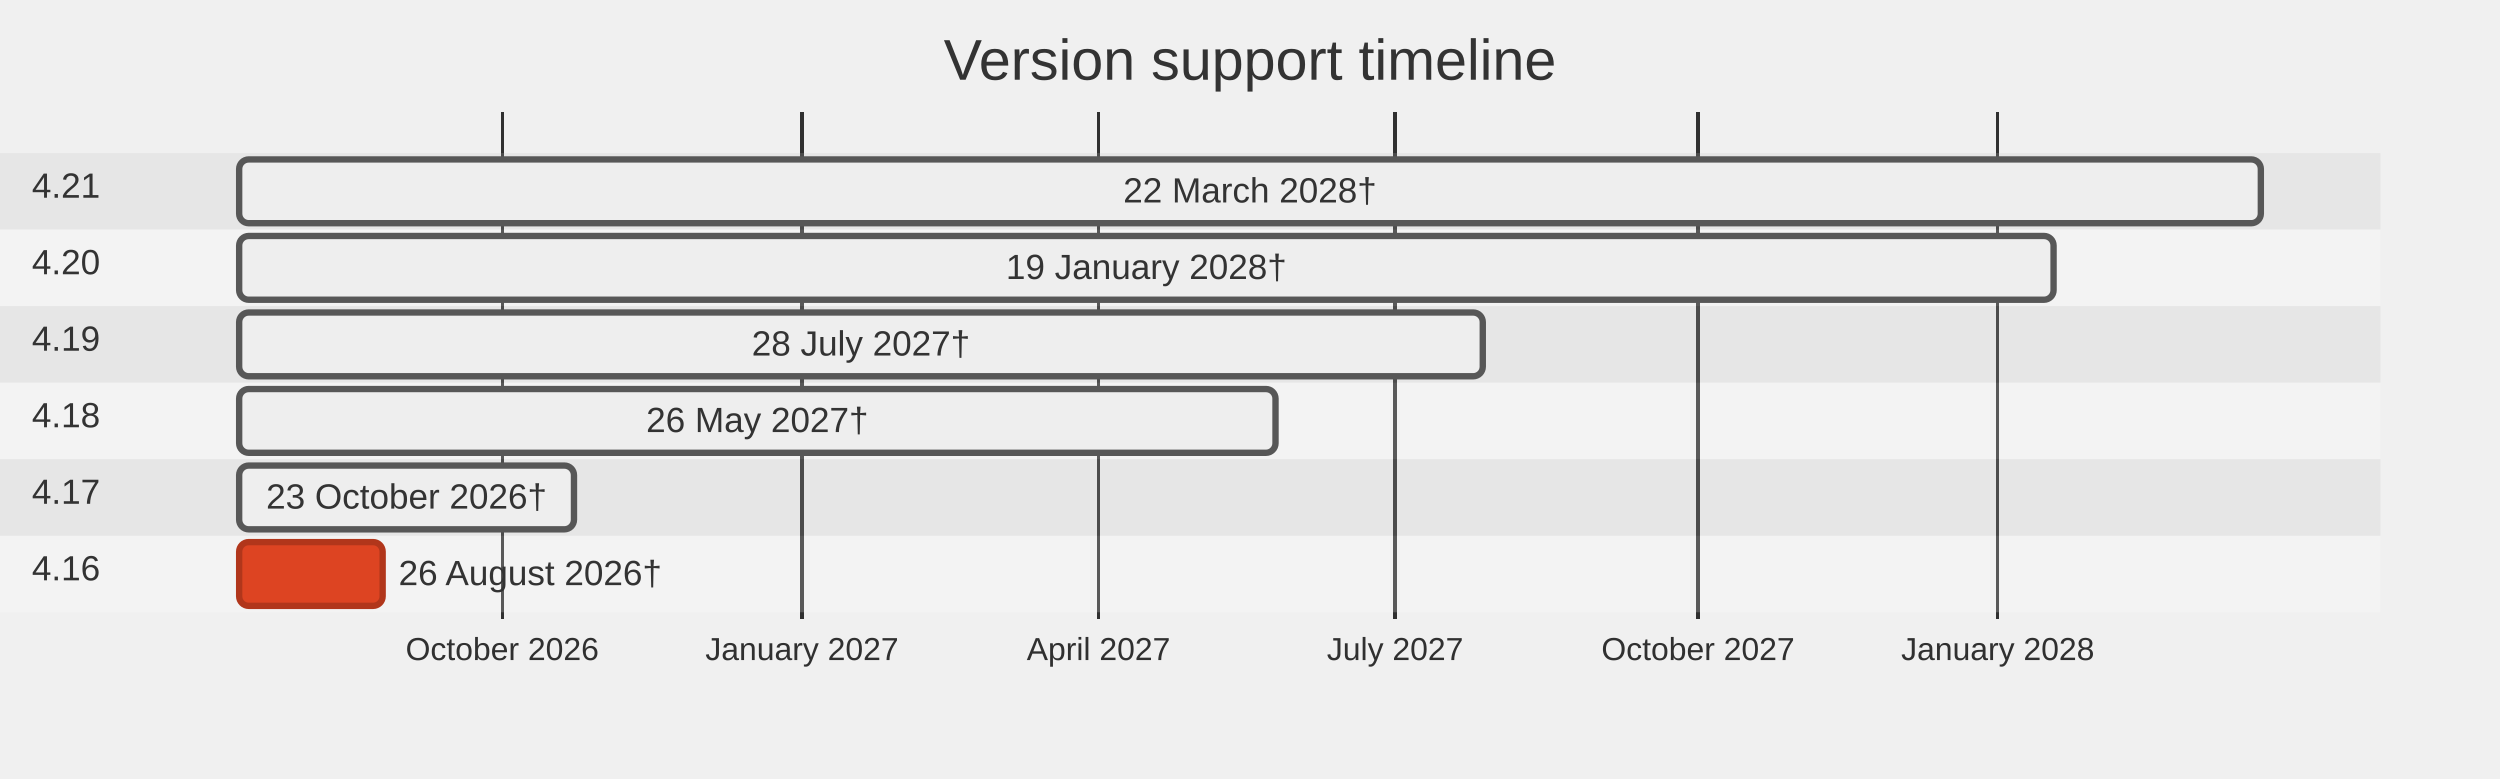
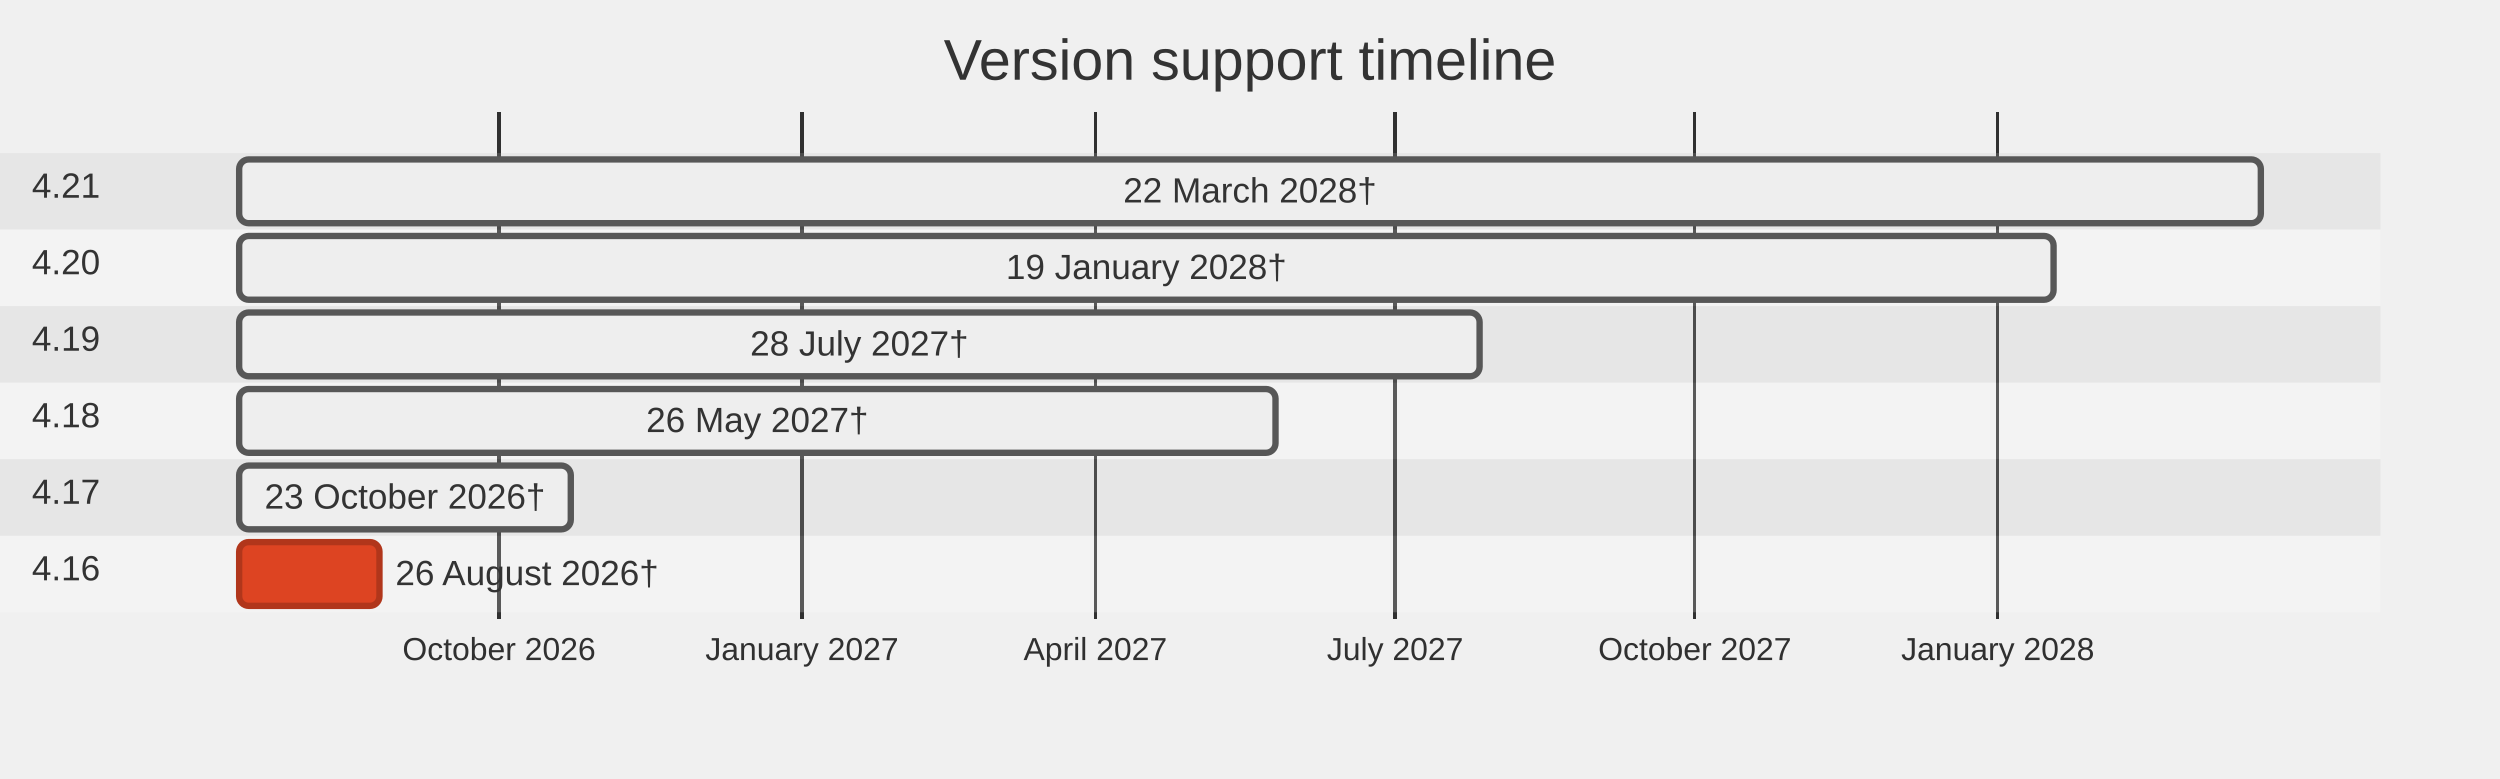
<svg xmlns="http://www.w3.org/2000/svg" id="my-svg" width="100%" viewBox="0 0 784 244" style="max-width: 784px; background-color: white;" role="graphics-document document" aria-roledescription="gantt">
  <style>#my-svg{font-family:"trebuchet ms",verdana,arial,sans-serif;font-size:16px;fill:#000000;}@keyframes edge-animation-frame{from{stroke-dashoffset:0;}}@keyframes dash{to{stroke-dashoffset:0;}}#my-svg .edge-animation-slow{stroke-dasharray:9,5!important;stroke-dashoffset:900;animation:dash 50s linear infinite;stroke-linecap:round;}#my-svg .edge-animation-fast{stroke-dasharray:9,5!important;stroke-dashoffset:900;animation:dash 20s linear infinite;stroke-linecap:round;}#my-svg .error-icon{fill:#552222;}#my-svg .error-text{fill:#552222;stroke:#552222;}#my-svg .edge-thickness-normal{stroke-width:1px;}#my-svg .edge-thickness-thick{stroke-width:3.5px;}#my-svg .edge-pattern-solid{stroke-dasharray:0;}#my-svg .edge-thickness-invisible{stroke-width:0;fill:none;}#my-svg .edge-pattern-dashed{stroke-dasharray:3;}#my-svg .edge-pattern-dotted{stroke-dasharray:2;}#my-svg .marker{fill:#666;stroke:#666;}#my-svg .marker.cross{stroke:#666;}#my-svg svg{font-family:"trebuchet ms",verdana,arial,sans-serif;font-size:16px;}#my-svg p{margin:0;}#my-svg .mermaid-main-font{font-family:"trebuchet ms",verdana,arial,sans-serif;}#my-svg .exclude-range{fill:#eeeeee;}#my-svg .section{stroke:none;opacity:0.2;}#my-svg .section0{fill:hsl(0, 0%, 73.922%);}#my-svg .section2{fill:hsl(0, 0%, 73.922%);}#my-svg .section1,#my-svg .section3{fill:white;opacity:0.2;}#my-svg .sectionTitle0{fill:#333;}#my-svg .sectionTitle1{fill:#333;}#my-svg .sectionTitle2{fill:#333;}#my-svg .sectionTitle3{fill:#333;}#my-svg .sectionTitle{text-anchor:start;font-family:"trebuchet ms",verdana,arial,sans-serif;}#my-svg .grid .tick{stroke:hsl(0, 0%, 90%);opacity:0.8;shape-rendering:crispEdges;}#my-svg .grid .tick text{font-family:"trebuchet ms",verdana,arial,sans-serif;fill:#000000;}#my-svg .grid path{stroke-width:0;}#my-svg .today{fill:none;stroke:#d42;stroke-width:2px;}#my-svg .task{stroke-width:2;}#my-svg .taskText{text-anchor:middle;font-family:"trebuchet ms",verdana,arial,sans-serif;}#my-svg .taskTextOutsideRight{fill:#333;text-anchor:start;font-family:"trebuchet ms",verdana,arial,sans-serif;}#my-svg .taskTextOutsideLeft{fill:#333;text-anchor:end;}#my-svg .task.clickable{cursor:pointer;}#my-svg .taskText.clickable{cursor:pointer;fill:#003163!important;font-weight:bold;}#my-svg .taskTextOutsideLeft.clickable{cursor:pointer;fill:#003163!important;font-weight:bold;}#my-svg .taskTextOutsideRight.clickable{cursor:pointer;fill:#003163!important;font-weight:bold;}#my-svg .taskText0,#my-svg .taskText1,#my-svg .taskText2,#my-svg .taskText3{fill:white;}#my-svg .task0,#my-svg .task1,#my-svg .task2,#my-svg .task3{fill:#707070;stroke:hsl(0, 0%, 33.922%);}#my-svg .taskTextOutside0,#my-svg .taskTextOutside2{fill:#333;}#my-svg .taskTextOutside1,#my-svg .taskTextOutside3{fill:#333;}#my-svg .active0,#my-svg .active1,#my-svg .active2,#my-svg .active3{fill:#eee;stroke:hsl(0, 0%, 33.922%);}#my-svg .activeText0,#my-svg .activeText1,#my-svg .activeText2,#my-svg .activeText3{fill:#333!important;}#my-svg .done0,#my-svg .done1,#my-svg .done2,#my-svg .done3{stroke:#666;fill:#bbb;stroke-width:2;}#my-svg .doneText0,#my-svg .doneText1,#my-svg .doneText2,#my-svg .doneText3{fill:#333!important;}#my-svg .doneText0.taskTextOutsideLeft,#my-svg .doneText0.taskTextOutsideRight,#my-svg .doneText1.taskTextOutsideLeft,#my-svg .doneText1.taskTextOutsideRight,#my-svg .doneText2.taskTextOutsideLeft,#my-svg .doneText2.taskTextOutsideRight,#my-svg .doneText3.taskTextOutsideLeft,#my-svg .doneText3.taskTextOutsideRight{fill:#333!important;}#my-svg .crit0,#my-svg .crit1,#my-svg .crit2,#my-svg .crit3{stroke:hsl(10.909, 73.333%, 40%);fill:#d42;stroke-width:2;}#my-svg .activeCrit0,#my-svg .activeCrit1,#my-svg .activeCrit2,#my-svg .activeCrit3{stroke:hsl(10.909, 73.333%, 40%);fill:#eee;stroke-width:2;}#my-svg .doneCrit0,#my-svg .doneCrit1,#my-svg .doneCrit2,#my-svg .doneCrit3{stroke:hsl(10.909, 73.333%, 40%);fill:#bbb;stroke-width:2;cursor:pointer;shape-rendering:crispEdges;}#my-svg .milestone{transform:rotate(45deg) scale(0.8,0.8);}#my-svg .milestoneText{font-style:italic;}#my-svg .doneCritText0,#my-svg .doneCritText1,#my-svg .doneCritText2,#my-svg .doneCritText3{fill:#333!important;}#my-svg .doneCritText0.taskTextOutsideLeft,#my-svg .doneCritText0.taskTextOutsideRight,#my-svg .doneCritText1.taskTextOutsideLeft,#my-svg .doneCritText1.taskTextOutsideRight,#my-svg .doneCritText2.taskTextOutsideLeft,#my-svg .doneCritText2.taskTextOutsideRight,#my-svg .doneCritText3.taskTextOutsideLeft,#my-svg .doneCritText3.taskTextOutsideRight{fill:#333!important;}#my-svg .vert{stroke:#d42;}#my-svg .vertText{font-size:15px;text-anchor:middle;fill:#d42!important;}#my-svg .activeCritText0,#my-svg .activeCritText1,#my-svg .activeCritText2,#my-svg .activeCritText3{fill:#333!important;}#my-svg .titleText{text-anchor:middle;font-size:18px;fill:#333;font-family:"trebuchet ms",verdana,arial,sans-serif;}#my-svg .node .neo-node{stroke:#999;}#my-svg [data-look="neo"].node rect,#my-svg [data-look="neo"].cluster rect,#my-svg [data-look="neo"].node polygon{stroke:url(#my-svg-gradient);filter:drop-shadow( 1px 2px 2px rgba(185,185,185,1));}#my-svg [data-look="neo"].swimlane.cluster rect{filter:none;}#my-svg [data-look="neo"].node path{stroke:url(#my-svg-gradient);stroke-width:1px;}#my-svg [data-look="neo"].node .outer-path{filter:drop-shadow( 1px 2px 2px rgba(185,185,185,1));}#my-svg [data-look="neo"].node .neo-line path{stroke:#999;filter:none;}#my-svg [data-look="neo"].node circle{stroke:url(#my-svg-gradient);filter:drop-shadow( 1px 2px 2px rgba(185,185,185,1));}#my-svg [data-look="neo"].node circle .state-start{fill:#000000;}#my-svg [data-look="neo"].icon-shape .icon{fill:url(#my-svg-gradient);filter:drop-shadow( 1px 2px 2px rgba(185,185,185,1));}#my-svg [data-look="neo"].icon-shape .icon-neo path{stroke:url(#my-svg-gradient);filter:drop-shadow( 1px 2px 2px rgba(185,185,185,1));}#my-svg :root{--mermaid-font-family:"trebuchet ms",verdana,arial,sans-serif;}</style>
  <g />
  <g class="grid" transform="translate(75, 194)" fill="none" font-size="10" font-family="sans-serif" text-anchor="middle">
    <path class="domain" stroke="currentColor" d="M0.5,-159V0.5H634.5V-159" />
-     <g class="tick" opacity="1" transform="translate(82.5,0)">
+     <g class="tick" opacity="1" transform="translate(81.5,0)">
      <line stroke="currentColor" y2="-159" />
      <text fill="#000" y="3" dy="1em" stroke="none" font-size="10" style="text-anchor: middle;"> October 2026</text>
    </g>
    <g class="tick" opacity="1" transform="translate(176.5,0)">
      <line stroke="currentColor" y2="-159" />
      <text fill="#000" y="3" dy="1em" stroke="none" font-size="10" style="text-anchor: middle;"> January 2027</text>
    </g>
-     <g class="tick" opacity="1" transform="translate(269.5,0)">
+     <g class="tick" opacity="1" transform="translate(268.5,0)">
      <line stroke="currentColor" y2="-159" />
      <text fill="#000" y="3" dy="1em" stroke="none" font-size="10" style="text-anchor: middle;"> April 2027</text>
    </g>
    <g class="tick" opacity="1" transform="translate(362.5,0)">
      <line stroke="currentColor" y2="-159" />
      <text fill="#000" y="3" dy="1em" stroke="none" font-size="10" style="text-anchor: middle;"> July 2027</text>
    </g>
-     <g class="tick" opacity="1" transform="translate(457.5,0)">
+     <g class="tick" opacity="1" transform="translate(456.5,0)">
      <line stroke="currentColor" y2="-159" />
      <text fill="#000" y="3" dy="1em" stroke="none" font-size="10" style="text-anchor: middle;"> October 2027</text>
    </g>
    <g class="tick" opacity="1" transform="translate(551.5,0)">
      <line stroke="currentColor" y2="-159" />
      <text fill="#000" y="3" dy="1em" stroke="none" font-size="10" style="text-anchor: middle;"> January 2028</text>
    </g>
  </g>
  <g>
    <rect x="0" y="48" width="746.5" height="24" class="section section0" />
    <rect x="0" y="72" width="746.5" height="24" class="section section1" />
    <rect x="0" y="96" width="746.5" height="24" class="section section2" />
    <rect x="0" y="120" width="746.5" height="24" class="section section3" />
    <rect x="0" y="144" width="746.5" height="24" class="section section0" />
    <rect x="0" y="168" width="746.5" height="24" class="section section1" />
  </g>
  <g>
    <rect id="my-svg-task1" rx="3" ry="3" x="75" y="50" width="634" height="20" transform-origin="392px 60px" class="task active0" />
    <rect id="my-svg-task2" rx="3" ry="3" x="75" y="74" width="569" height="20" transform-origin="359.5px 84px" class="task active1" />
-     <rect id="my-svg-task3" rx="3" ry="3" x="75" y="98" width="390" height="20" transform-origin="270px 108px" class="task active2" />
+     <rect id="my-svg-task3" rx="3" ry="3" x="75" y="98" width="389" height="20" transform-origin="269.5px 108px" class="task active2" />
    <rect id="my-svg-task4" rx="3" ry="3" x="75" y="122" width="325" height="20" transform-origin="237.5px 132px" class="task active3" />
-     <rect id="my-svg-task5" rx="3" ry="3" x="75" y="146" width="105" height="20" transform-origin="127.5px 156px" class="task active0" />
-     <rect id="my-svg-task6" rx="3" ry="3" x="75" y="170" width="45" height="20" transform-origin="97.5px 180px" class="task crit1" />
+     <rect id="my-svg-task5" rx="3" ry="3" x="75" y="146" width="104" height="20" transform-origin="127px 156px" class="task active0" />
+     <rect id="my-svg-task6" rx="3" ry="3" x="75" y="170" width="44" height="20" transform-origin="97px 180px" class="task crit1" />
    <text id="my-svg-task1-text" font-size="11" x="392" y="63.5" class="taskText taskText0 activeText0 width-88.51611328125">22 March 2028†      </text>
    <text id="my-svg-task2-text" font-size="11" x="359.5" y="87.5" class="taskText taskText1 activeText1 width-96.685546875">19 January 2028†    </text>
-     <text id="my-svg-task3-text" font-size="11" x="270" y="111.5" class="taskText taskText2 activeText2 width-74.76611328125">28 July 2027†       </text>
+     <text id="my-svg-task3-text" font-size="11" x="269.5" y="111.5" class="taskText taskText2 activeText2 width-74.76611328125">28 July 2027†       </text>
    <text id="my-svg-task4-text" font-size="11" x="237.5" y="135.5" class="taskText taskText3 activeText3 width-77.7255859375">26 May 2027†        </text>
-     <text id="my-svg-task5-text" font-size="11" x="127.5" y="159.5" class="taskText taskText0 activeText0 width-99.005859375">23 October 2026†    </text>
-     <text id="my-svg-task6-text" font-size="11" x="125" y="183.5" class="taskTextOutsideRight taskTextOutside1  critText1 width-93.47900390625">26 August 2026†     </text>
+     <text id="my-svg-task5-text" font-size="11" x="127" y="159.5" class="taskText taskText0 activeText0 width-99.005859375">23 October 2026†    </text>
+     <text id="my-svg-task6-text" font-size="11" x="124" y="183.5" class="taskTextOutsideRight taskTextOutside1  critText1 width-93.47900390625">26 August 2026†     </text>
  </g>
  <g>
    <text dy="0em" x="10" y="62" font-size="11" class="sectionTitle sectionTitle0">
      <tspan alignment-baseline="central" x="10">4.21</tspan>
    </text>
    <text dy="0em" x="10" y="86" font-size="11" class="sectionTitle sectionTitle1">
      <tspan alignment-baseline="central" x="10">4.20</tspan>
    </text>
    <text dy="0em" x="10" y="110" font-size="11" class="sectionTitle sectionTitle2">
      <tspan alignment-baseline="central" x="10">4.19</tspan>
    </text>
    <text dy="0em" x="10" y="134" font-size="11" class="sectionTitle sectionTitle3">
      <tspan alignment-baseline="central" x="10">4.18</tspan>
    </text>
    <text dy="0em" x="10" y="158" font-size="11" class="sectionTitle sectionTitle0">
      <tspan alignment-baseline="central" x="10">4.17</tspan>
    </text>
    <text dy="0em" x="10" y="182" font-size="11" class="sectionTitle sectionTitle1">
      <tspan alignment-baseline="central" x="10">4.16</tspan>
    </text>
  </g>
  <text x="392" y="25" class="titleText">Version support timeline</text>
</svg>
